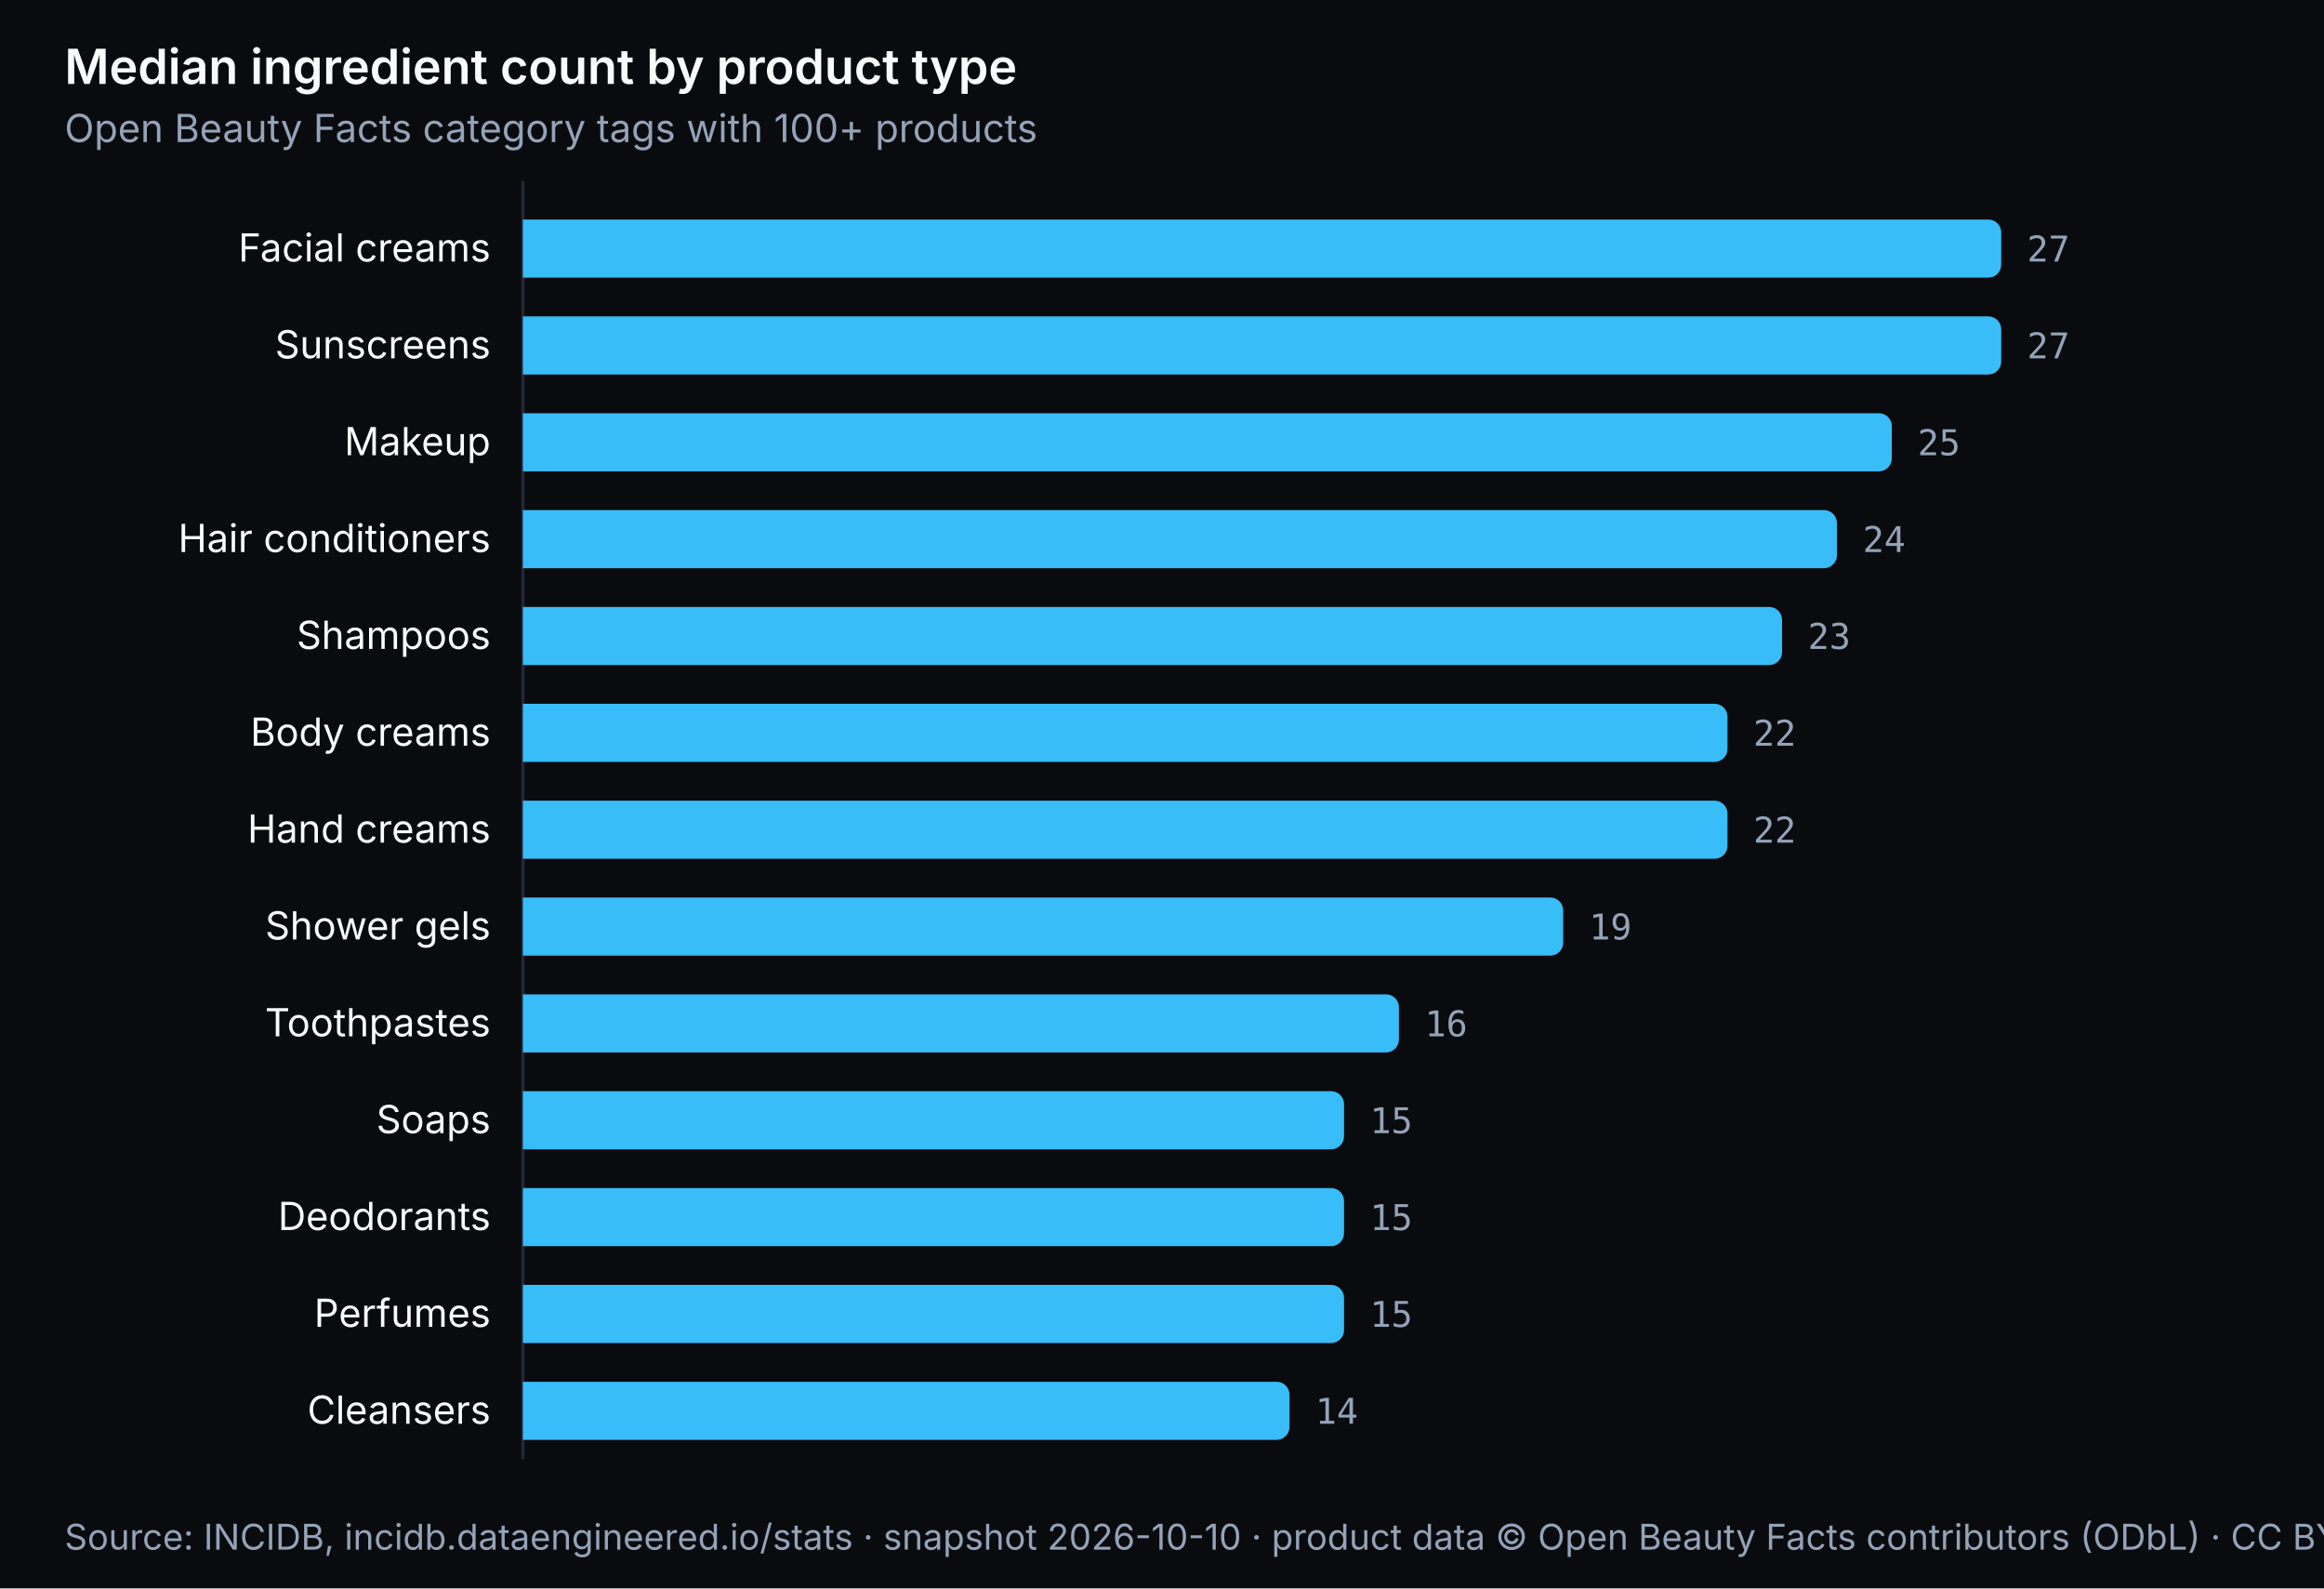
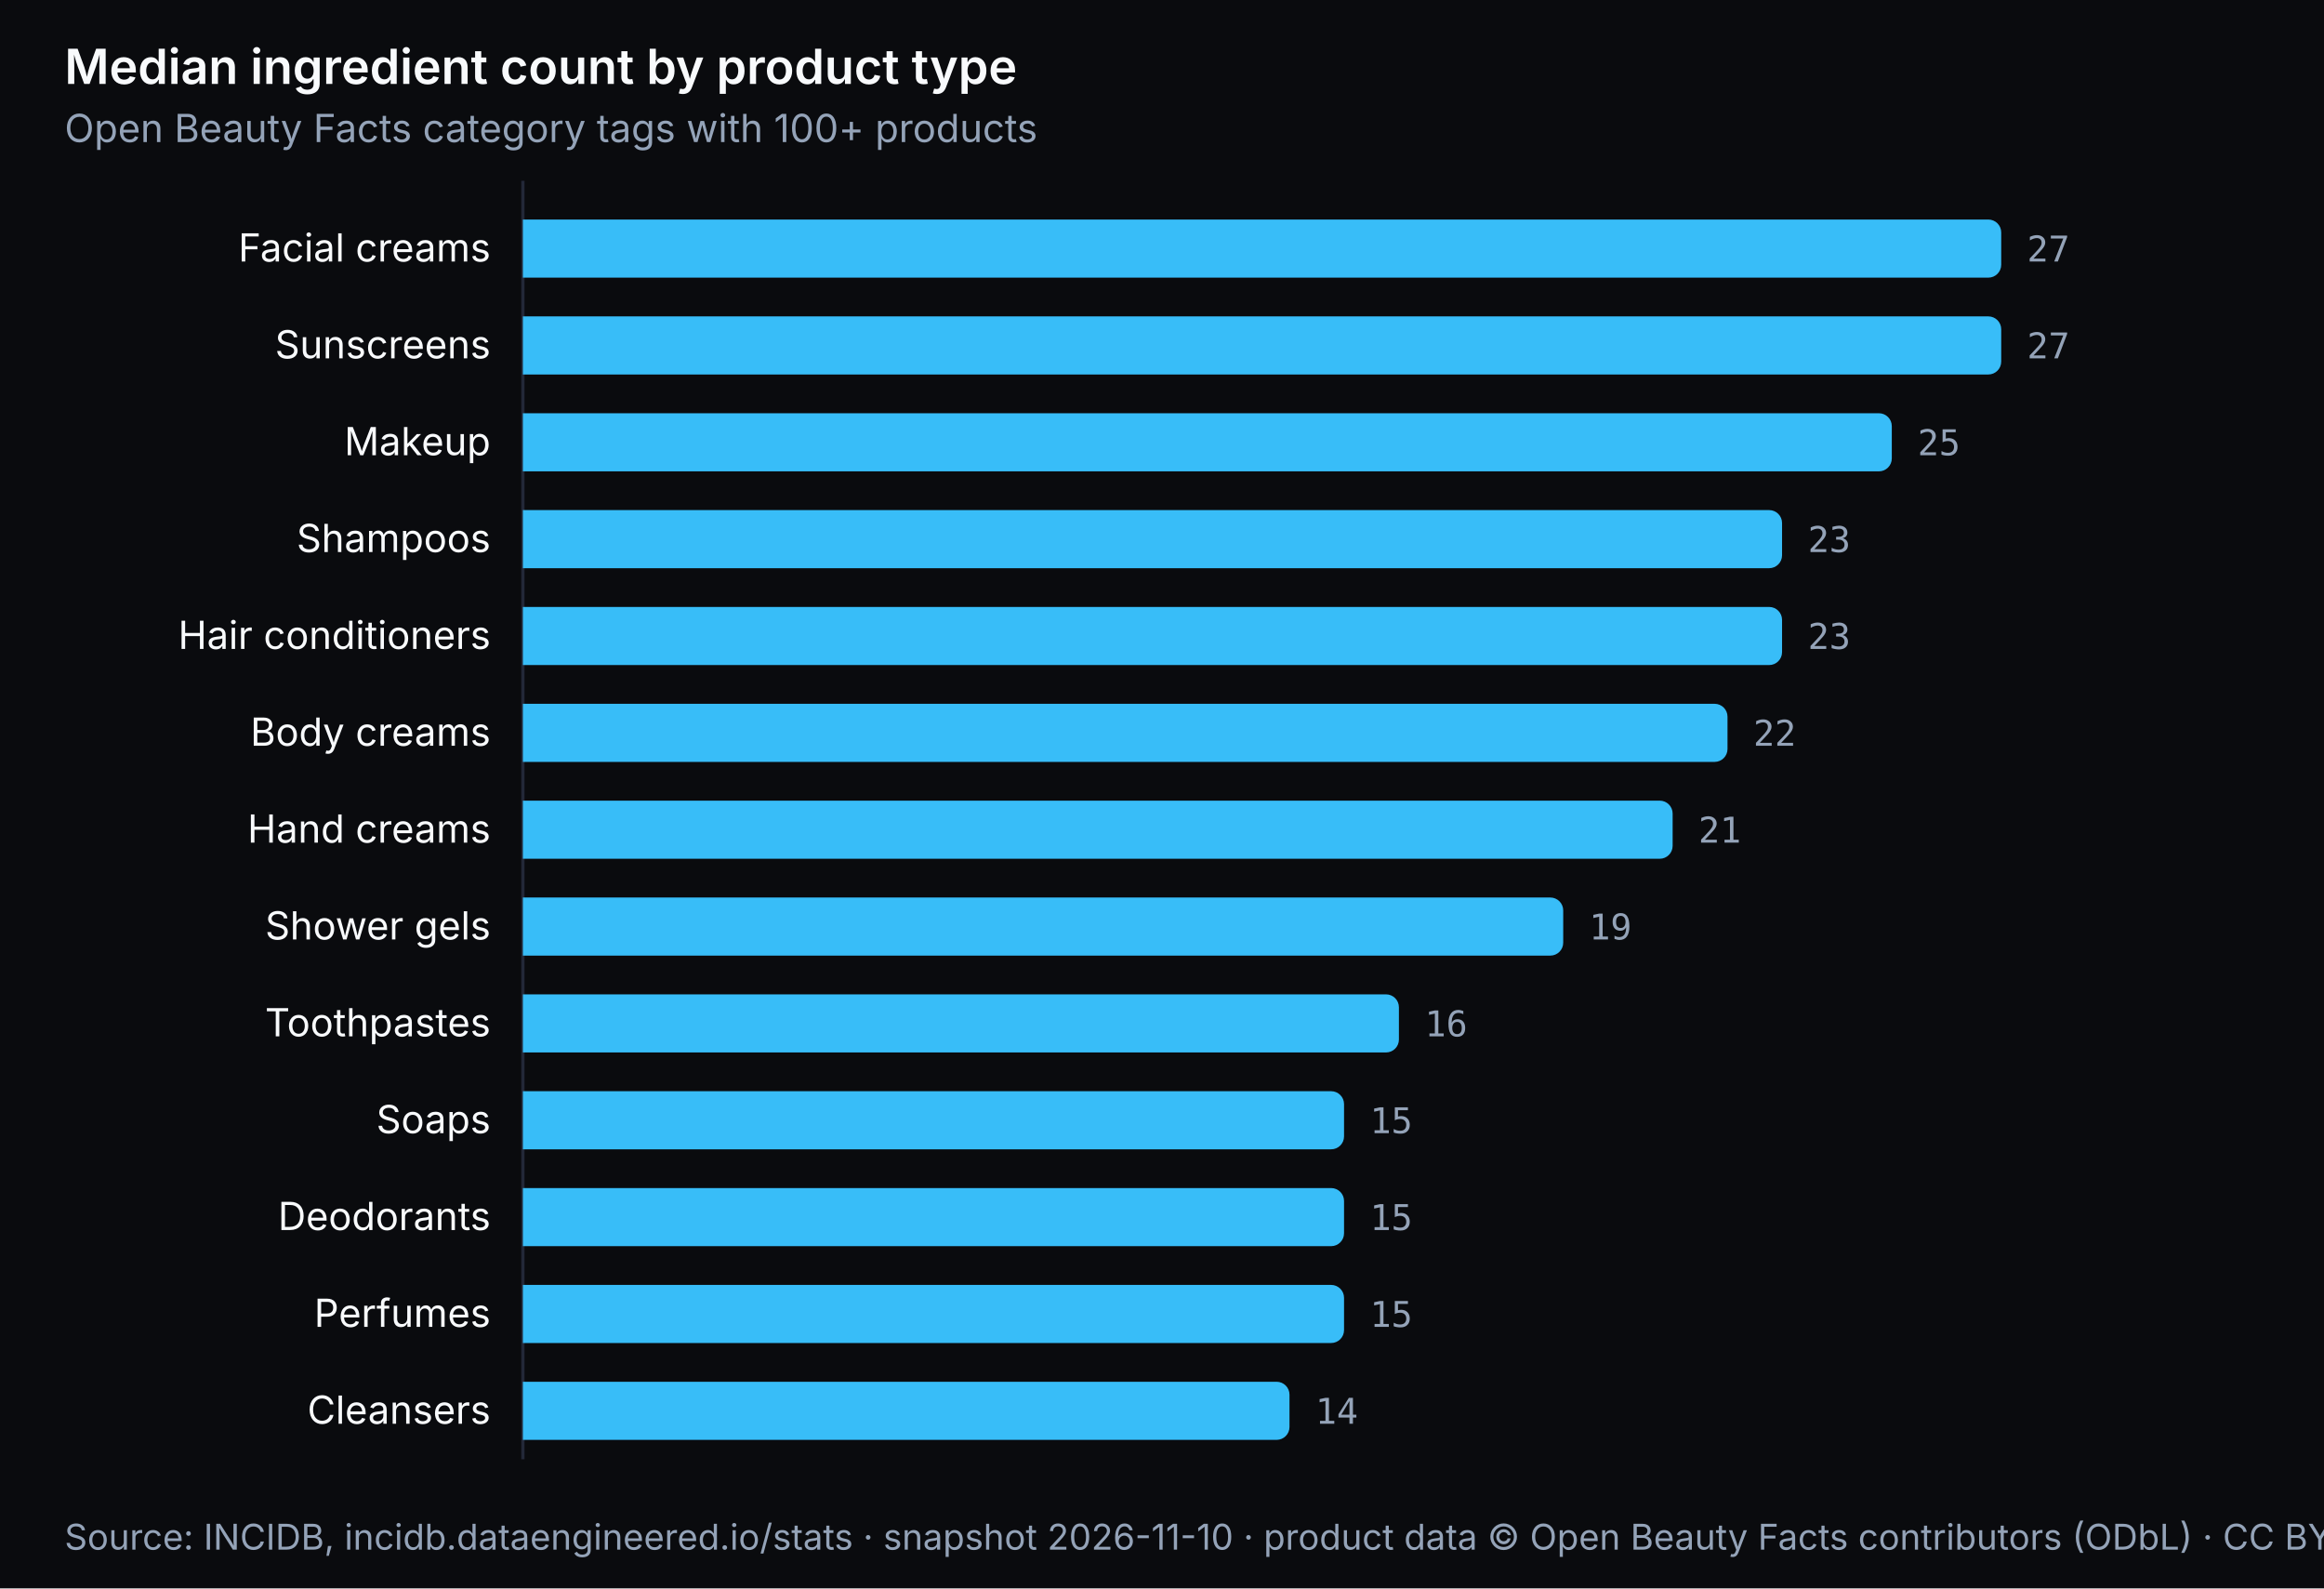
<svg xmlns="http://www.w3.org/2000/svg" viewBox="0 0 720 492" width="720" height="492" role="img" aria-labelledby="t-ingredients-by-category d-ingredients-by-category" font-family="'Space Grotesk', 'Inter', system-ui, -apple-system, 'Segoe UI', sans-serif" font-size="12">
  <rect width="720" height="492" fill="#0A0B0E" />
  <text x="20" y="26" font-size="15" font-weight="600" fill="#F8FAFC">Median ingredient count by product type</text>
  <text x="20" y="44" font-size="12" fill="#94A3B8">Open Beauty Facts category tags with 100+ products</text>
  <line x1="162" y1="56" x2="162" y2="452" stroke="#232838" stroke-width="1" />
  <g>
    <rect x="0" y="62" width="720" height="30" fill="transparent" />
    <path d="M162 68.0 h454.0 a4 4 0 0 1 4 4 v10 a4 4 0 0 1 -4 4 h-454.0 z" fill="#38BDF8" />
    <text x="152" y="81.0" text-anchor="end" fill="#F8FAFC">Facial creams</text>
    <text x="628.0" y="81.0" fill="#94A3B8" font-family="'JetBrains Mono', ui-monospace, Menlo, Consolas, monospace" font-size="11">27</text>
  </g>
  <g>
    <rect x="0" y="92" width="720" height="30" fill="transparent" />
    <path d="M162 98.0 h454.0 a4 4 0 0 1 4 4 v10 a4 4 0 0 1 -4 4 h-454.0 z" fill="#38BDF8" />
    <text x="152" y="111.0" text-anchor="end" fill="#F8FAFC">Sunscreens</text>
    <text x="628.0" y="111.0" fill="#94A3B8" font-family="'JetBrains Mono', ui-monospace, Menlo, Consolas, monospace" font-size="11">27</text>
  </g>
  <g>
    <rect x="0" y="122" width="720" height="30" fill="transparent" />
    <path d="M162 128.0 h420.1 a4 4 0 0 1 4 4 v10 a4 4 0 0 1 -4 4 h-420.1 z" fill="#38BDF8" />
    <text x="152" y="141.0" text-anchor="end" fill="#F8FAFC">Makeup</text>
    <text x="594.1" y="141.0" fill="#94A3B8" font-family="'JetBrains Mono', ui-monospace, Menlo, Consolas, monospace" font-size="11">25</text>
  </g>
  <g>
    <rect x="0" y="152" width="720" height="30" fill="transparent" />
-     <path d="M162 158.0 h403.1 a4 4 0 0 1 4 4 v10 a4 4 0 0 1 -4 4 h-403.1 z" fill="#38BDF8" />
-     <text x="152" y="171.0" text-anchor="end" fill="#F8FAFC">Hair conditioners</text>
-     <text x="577.1" y="171.0" fill="#94A3B8" font-family="'JetBrains Mono', ui-monospace, Menlo, Consolas, monospace" font-size="11">24</text>
+     <path d="M162 158.0 h386.1 a4 4 0 0 1 4 4 v10 a4 4 0 0 1 -4 4 h-386.1 z" fill="#38BDF8" />
+     <text x="152" y="171.0" text-anchor="end" fill="#F8FAFC">Shampoos</text>
+     <text x="560.1" y="171.0" fill="#94A3B8" font-family="'JetBrains Mono', ui-monospace, Menlo, Consolas, monospace" font-size="11">23</text>
  </g>
  <g>
    <rect x="0" y="182" width="720" height="30" fill="transparent" />
    <path d="M162 188.0 h386.1 a4 4 0 0 1 4 4 v10 a4 4 0 0 1 -4 4 h-386.1 z" fill="#38BDF8" />
-     <text x="152" y="201.0" text-anchor="end" fill="#F8FAFC">Shampoos</text>
+     <text x="152" y="201.0" text-anchor="end" fill="#F8FAFC">Hair conditioners</text>
    <text x="560.1" y="201.0" fill="#94A3B8" font-family="'JetBrains Mono', ui-monospace, Menlo, Consolas, monospace" font-size="11">23</text>
  </g>
  <g>
    <rect x="0" y="212" width="720" height="30" fill="transparent" />
    <path d="M162 218.0 h369.2 a4 4 0 0 1 4 4 v10 a4 4 0 0 1 -4 4 h-369.2 z" fill="#38BDF8" />
    <text x="152" y="231.0" text-anchor="end" fill="#F8FAFC">Body creams</text>
    <text x="543.2" y="231.0" fill="#94A3B8" font-family="'JetBrains Mono', ui-monospace, Menlo, Consolas, monospace" font-size="11">22</text>
  </g>
  <g>
    <rect x="0" y="242" width="720" height="30" fill="transparent" />
-     <path d="M162 248.0 h369.2 a4 4 0 0 1 4 4 v10 a4 4 0 0 1 -4 4 h-369.2 z" fill="#38BDF8" />
+     <path d="M162 248.0 h352.2 a4 4 0 0 1 4 4 v10 a4 4 0 0 1 -4 4 h-352.2 z" fill="#38BDF8" />
    <text x="152" y="261.0" text-anchor="end" fill="#F8FAFC">Hand creams</text>
-     <text x="543.2" y="261.0" fill="#94A3B8" font-family="'JetBrains Mono', ui-monospace, Menlo, Consolas, monospace" font-size="11">22</text>
+     <text x="526.2" y="261.0" fill="#94A3B8" font-family="'JetBrains Mono', ui-monospace, Menlo, Consolas, monospace" font-size="11">21</text>
  </g>
  <g>
    <rect x="0" y="272" width="720" height="30" fill="transparent" />
    <path d="M162 278.0 h318.3 a4 4 0 0 1 4 4 v10 a4 4 0 0 1 -4 4 h-318.3 z" fill="#38BDF8" />
    <text x="152" y="291.0" text-anchor="end" fill="#F8FAFC">Shower gels</text>
    <text x="492.3" y="291.0" fill="#94A3B8" font-family="'JetBrains Mono', ui-monospace, Menlo, Consolas, monospace" font-size="11">19</text>
  </g>
  <g>
    <rect x="0" y="302" width="720" height="30" fill="transparent" />
    <path d="M162 308.0 h267.4 a4 4 0 0 1 4 4 v10 a4 4 0 0 1 -4 4 h-267.4 z" fill="#38BDF8" />
    <text x="152" y="321.0" text-anchor="end" fill="#F8FAFC">Toothpastes</text>
    <text x="441.4" y="321.0" fill="#94A3B8" font-family="'JetBrains Mono', ui-monospace, Menlo, Consolas, monospace" font-size="11">16</text>
  </g>
  <g>
    <rect x="0" y="332" width="720" height="30" fill="transparent" />
    <path d="M162 338.0 h250.4 a4 4 0 0 1 4 4 v10 a4 4 0 0 1 -4 4 h-250.4 z" fill="#38BDF8" />
    <text x="152" y="351.0" text-anchor="end" fill="#F8FAFC">Soaps</text>
    <text x="424.4" y="351.0" fill="#94A3B8" font-family="'JetBrains Mono', ui-monospace, Menlo, Consolas, monospace" font-size="11">15</text>
  </g>
  <g>
    <rect x="0" y="362" width="720" height="30" fill="transparent" />
    <path d="M162 368.0 h250.4 a4 4 0 0 1 4 4 v10 a4 4 0 0 1 -4 4 h-250.4 z" fill="#38BDF8" />
    <text x="152" y="381.0" text-anchor="end" fill="#F8FAFC">Deodorants</text>
    <text x="424.4" y="381.0" fill="#94A3B8" font-family="'JetBrains Mono', ui-monospace, Menlo, Consolas, monospace" font-size="11">15</text>
  </g>
  <g>
    <rect x="0" y="392" width="720" height="30" fill="transparent" />
    <path d="M162 398.0 h250.4 a4 4 0 0 1 4 4 v10 a4 4 0 0 1 -4 4 h-250.4 z" fill="#38BDF8" />
    <text x="152" y="411.0" text-anchor="end" fill="#F8FAFC">Perfumes</text>
    <text x="424.4" y="411.0" fill="#94A3B8" font-family="'JetBrains Mono', ui-monospace, Menlo, Consolas, monospace" font-size="11">15</text>
  </g>
  <g>
    <rect x="0" y="422" width="720" height="30" fill="transparent" />
    <path d="M162 428.0 h233.5 a4 4 0 0 1 4 4 v10 a4 4 0 0 1 -4 4 h-233.5 z" fill="#38BDF8" />
    <text x="152" y="441.0" text-anchor="end" fill="#F8FAFC">Cleansers</text>
    <text x="407.5" y="441.0" fill="#94A3B8" font-family="'JetBrains Mono', ui-monospace, Menlo, Consolas, monospace" font-size="11">14</text>
  </g>
-   <text x="20" y="480" font-size="11" fill="#94A3B8">Source: INCIDB, incidb.dataengineered.io/stats · snapshot 2026-10-10 · product data © Open Beauty Facts contributors (ODbL) · CC BY 4.0</text>
+   <text x="20" y="480" font-size="11" fill="#94A3B8">Source: INCIDB, incidb.dataengineered.io/stats · snapshot 2026-11-10 · product data © Open Beauty Facts contributors (ODbL) · CC BY 4.0</text>
</svg>
